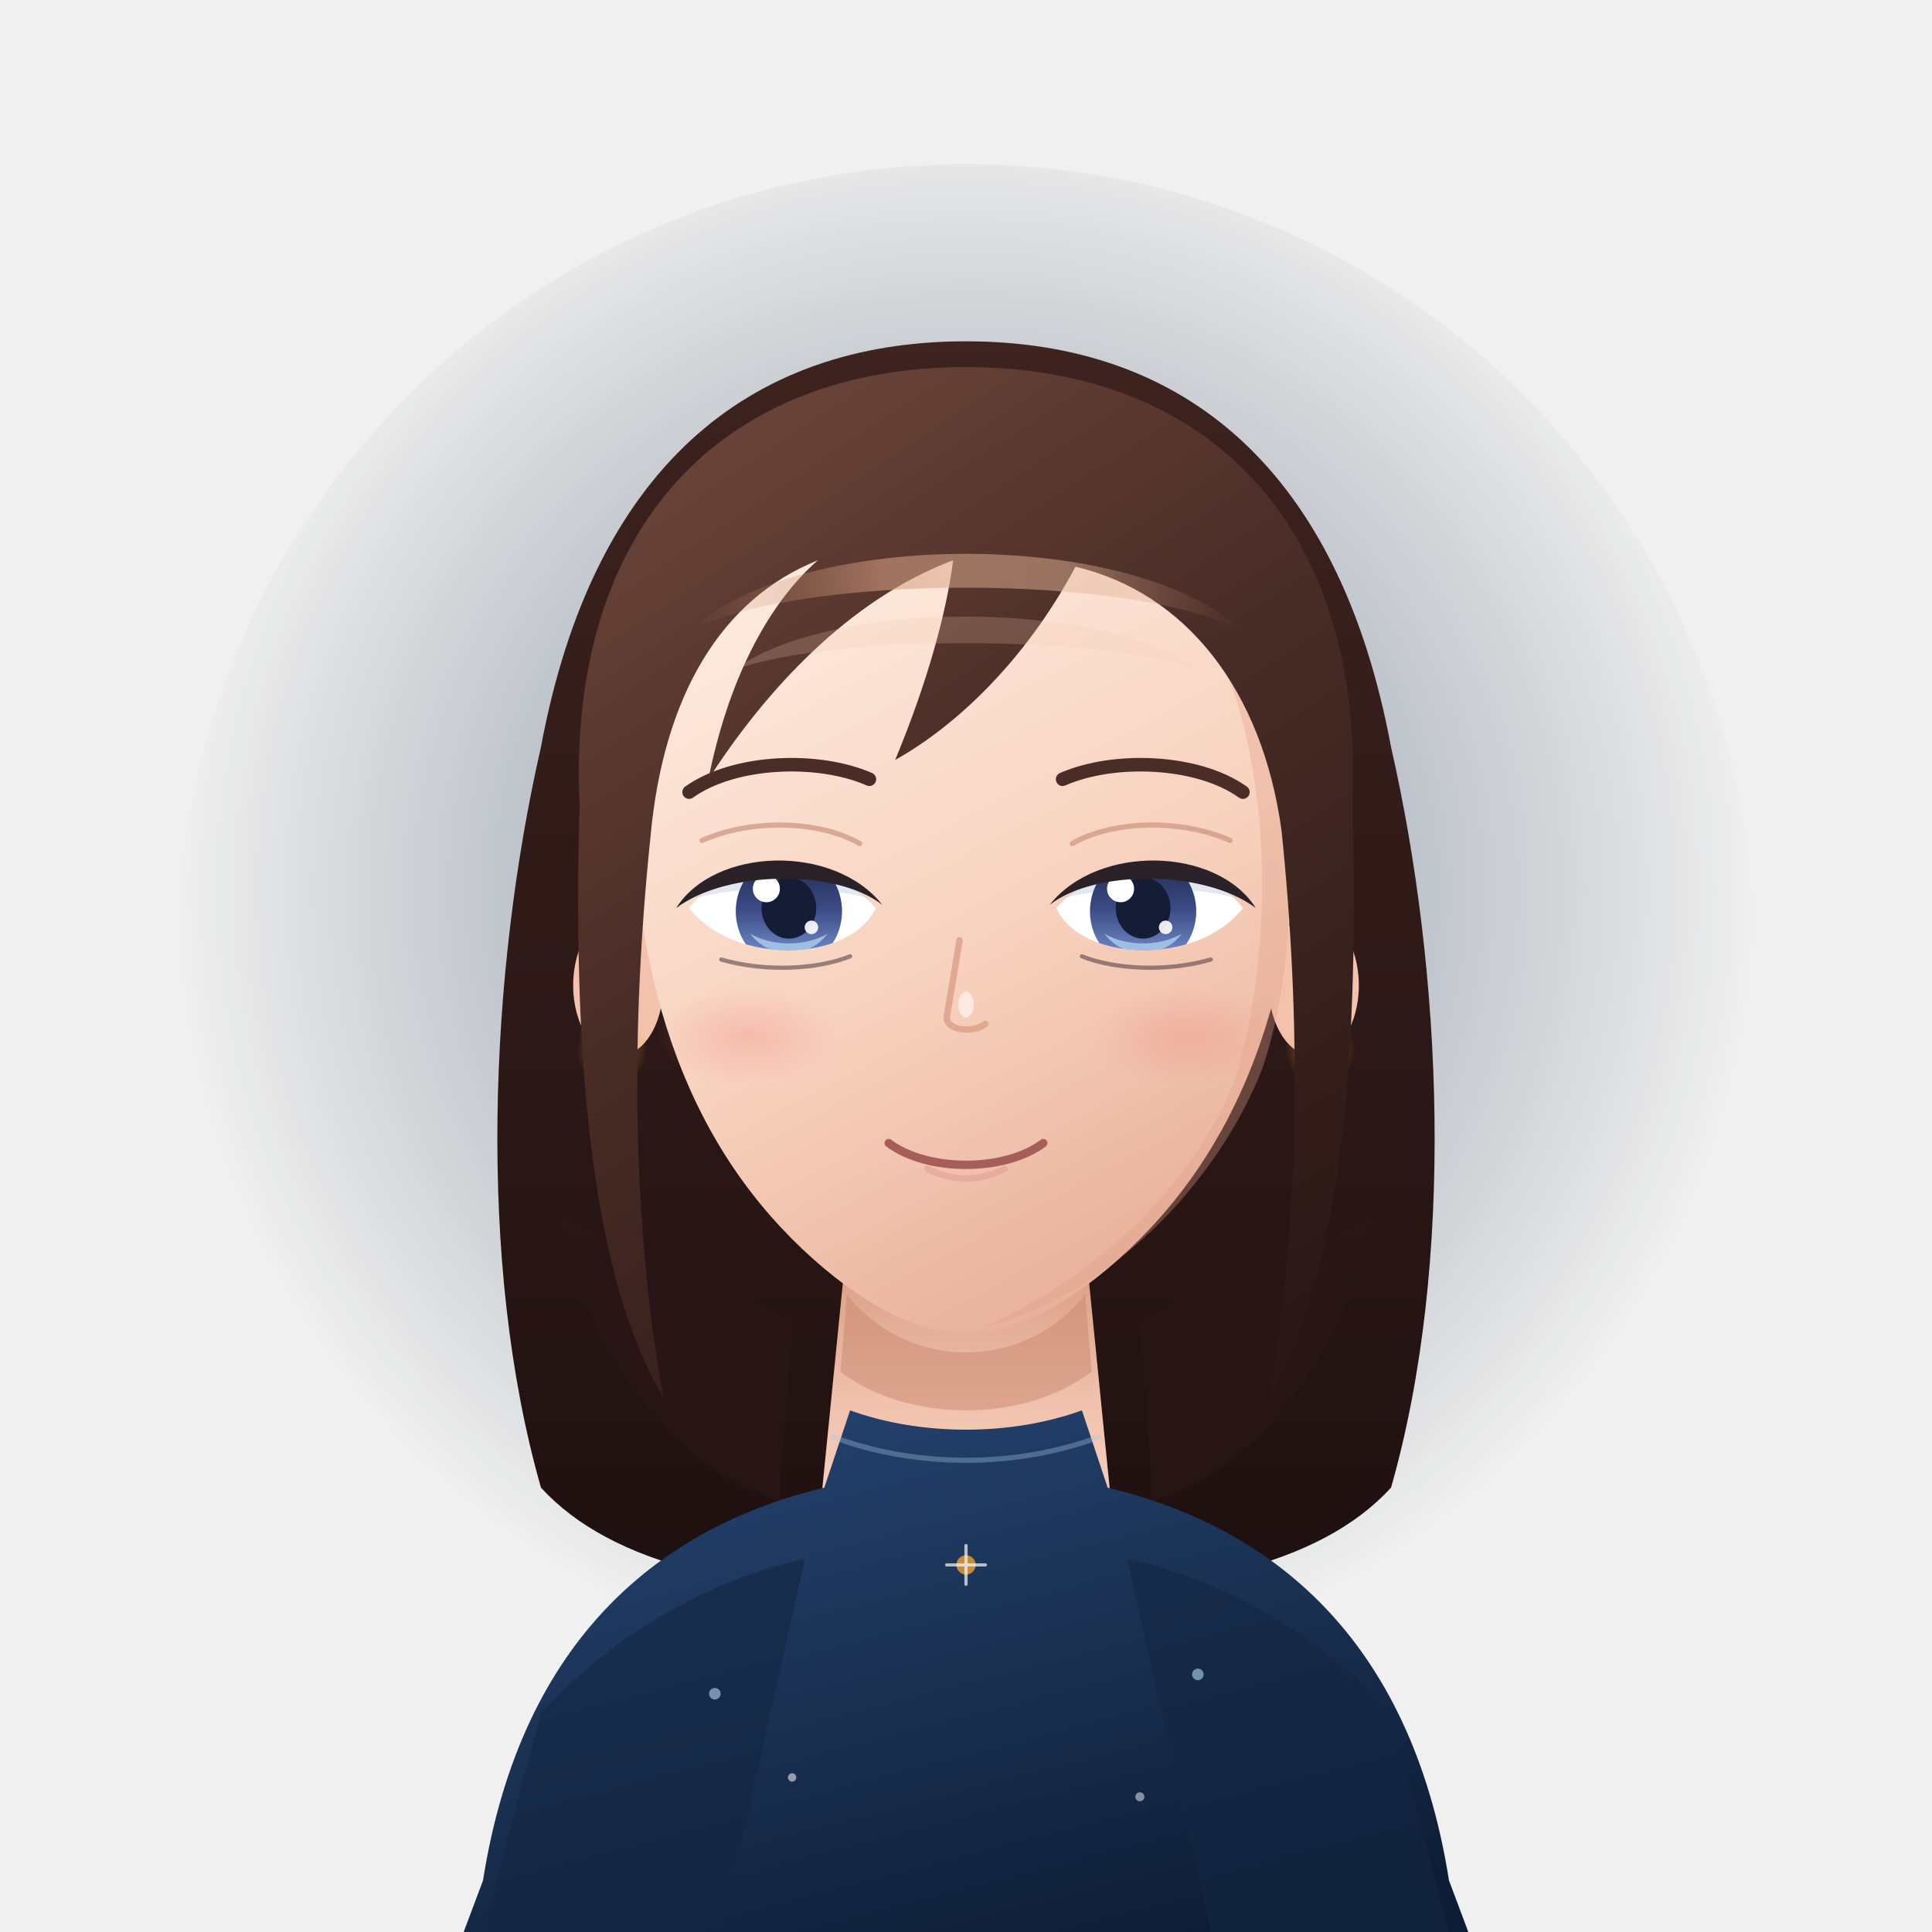
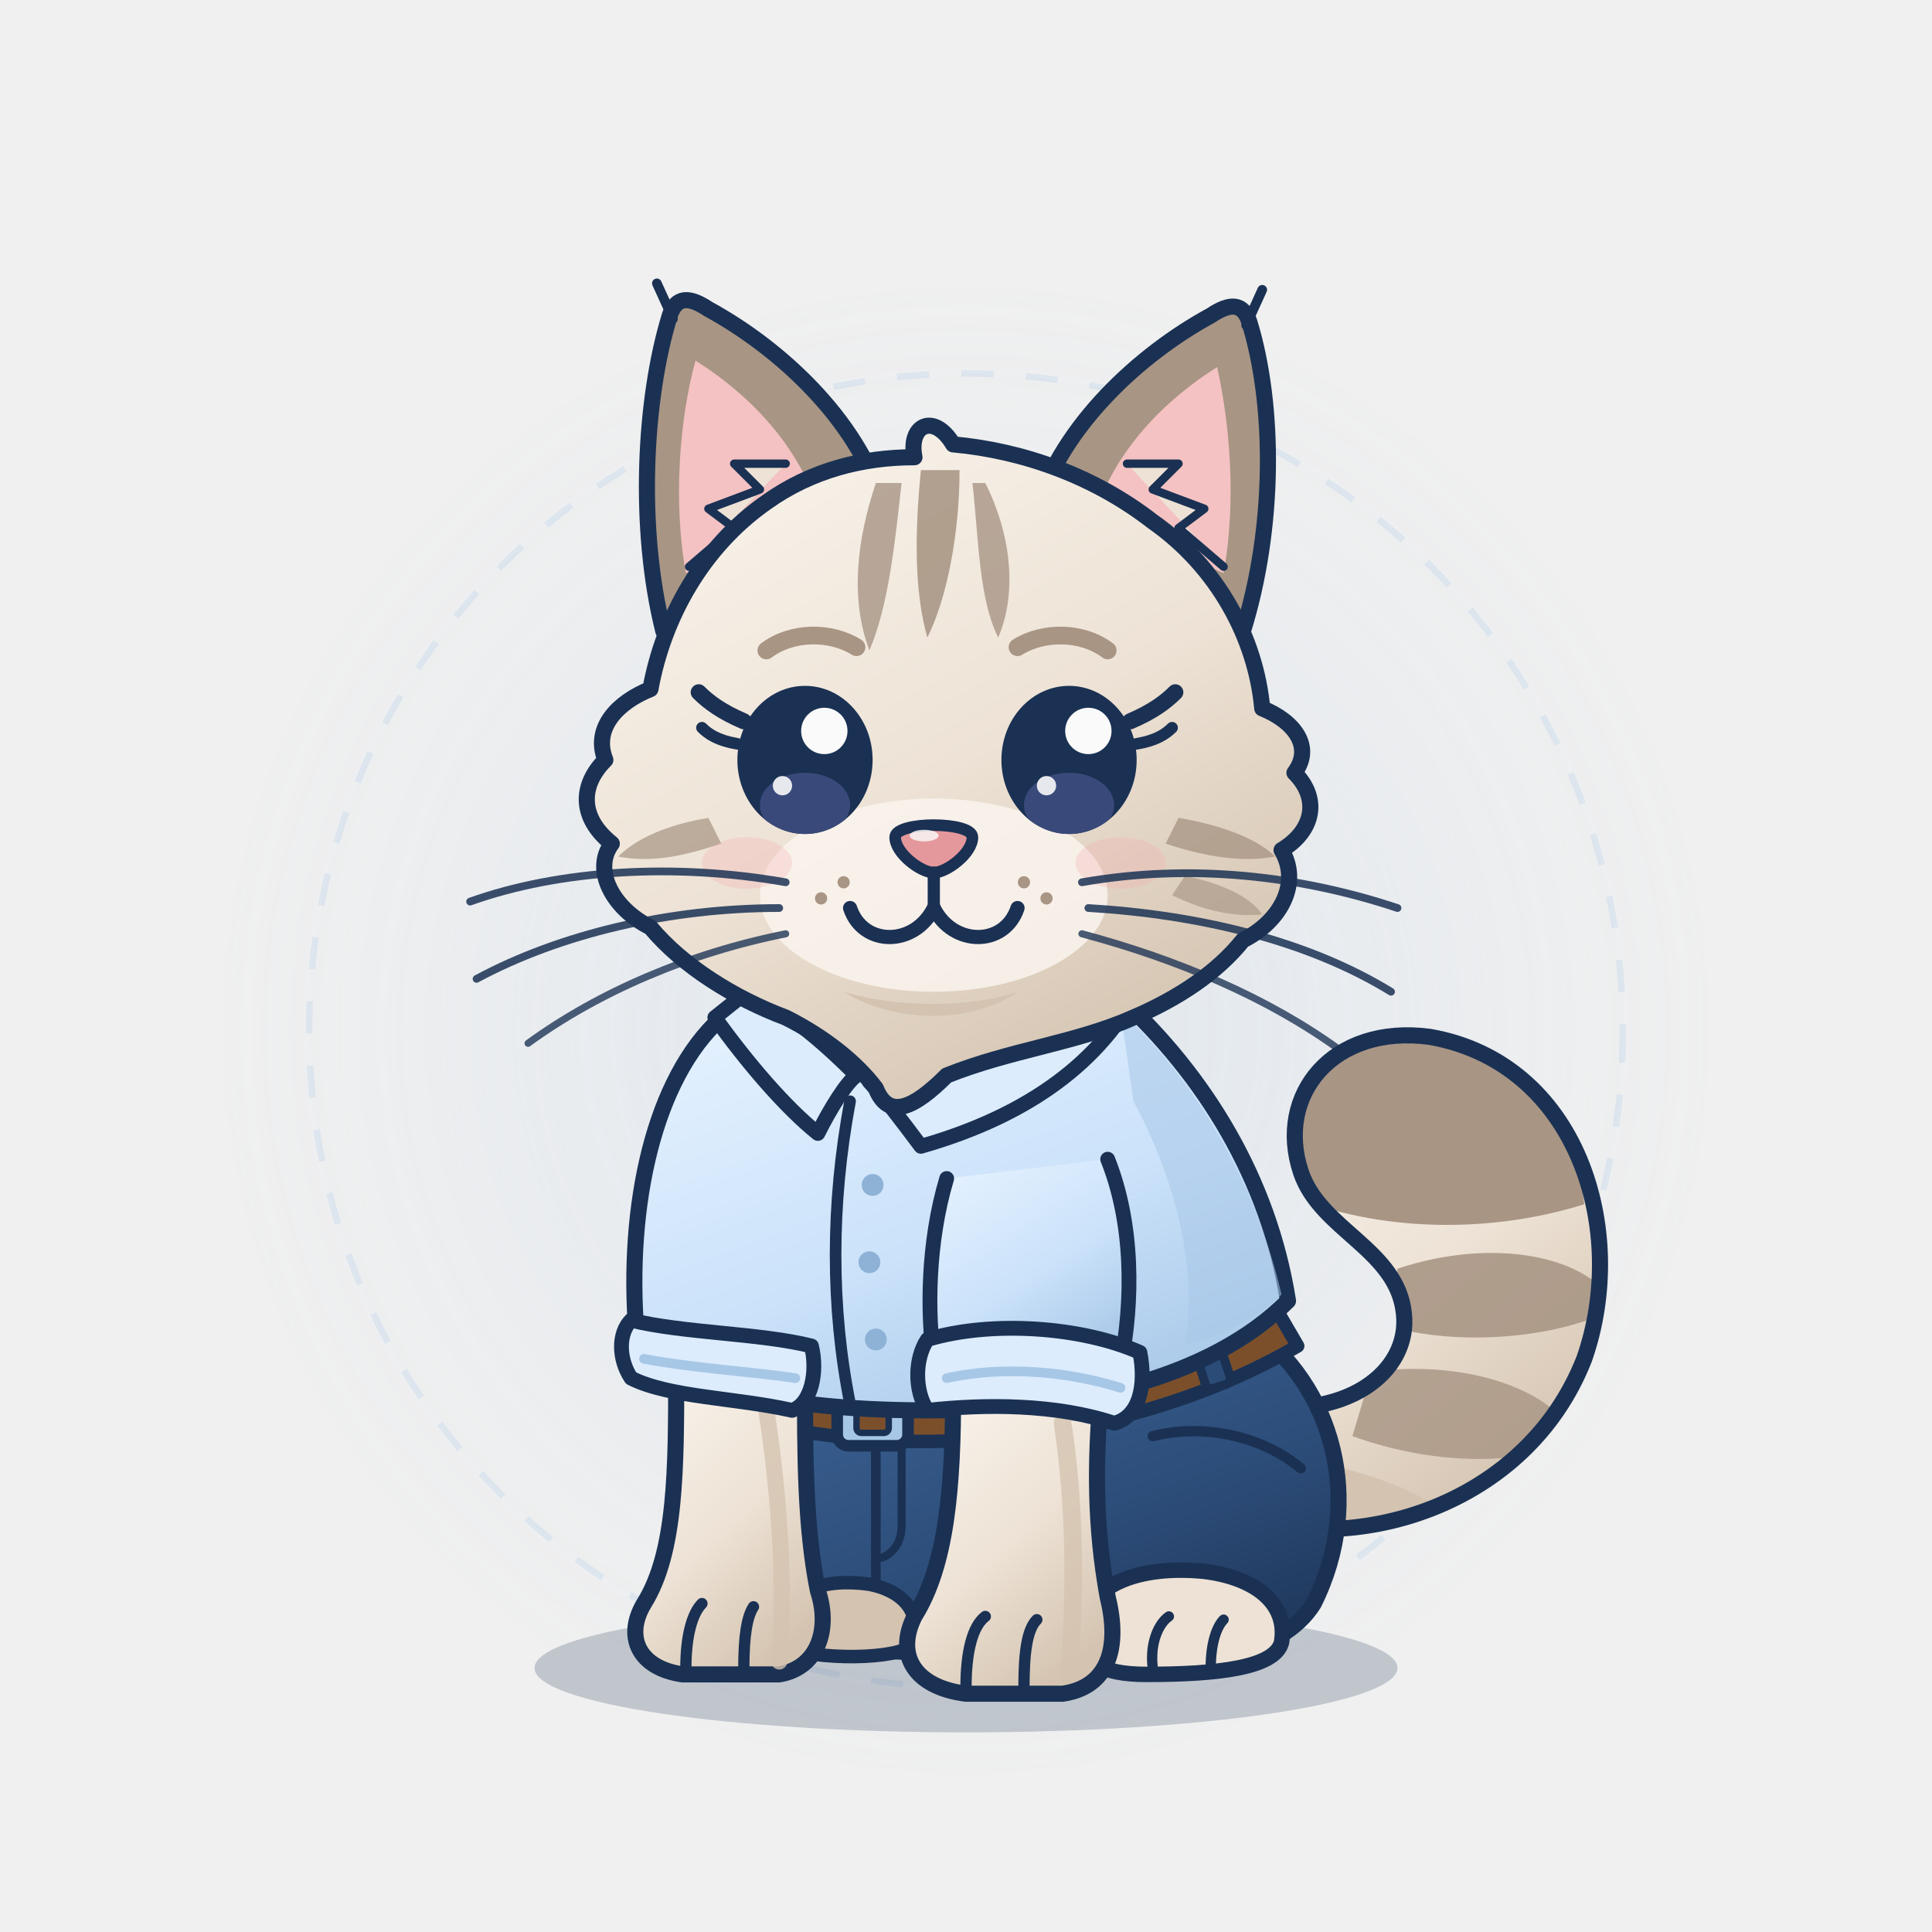
- <svg xmlns="http://www.w3.org/2000/svg" viewBox="0 0 600 600" width="600" height="600" role="img" aria-label="Emma AI Voice Coach Portrait">
+ <svg xmlns="http://www.w3.org/2000/svg" viewBox="0 0 600 600" width="600" height="600" role="img" aria-label="Emma — Fluffy Tabby Kitten Tutor">
  <defs>
-     <radialGradient id="emma-bg-glow" cx="50%" cy="46%" r="50%">
-       <stop offset="0%" stop-color="#2B4B7C" stop-opacity="0.52" />
-       <stop offset="58%" stop-color="#1A3153" stop-opacity="0.22" />
-       <stop offset="100%" stop-color="#091326" stop-opacity="0" />
+     <radialGradient id="emma-aura-grad" cx="50%" cy="50%" r="50%">
+       <stop offset="0%" stop-color="#A7C7E7" stop-opacity="0.34" />
+       <stop offset="68%" stop-color="#A7C7E7" stop-opacity="0.10" />
+       <stop offset="100%" stop-color="#A7C7E7" stop-opacity="0" />
    </radialGradient>
-     <linearGradient id="emma-skin" x1="35%" y1="12%" x2="68%" y2="95%">
-       <stop offset="0%" stop-color="#FDE9DC" />
-       <stop offset="56%" stop-color="#F7D0BC" />
-       <stop offset="100%" stop-color="#E8B19A" />
-     </linearGradient>
-     <linearGradient id="emma-neck-grad" x1="50%" y1="0%" x2="50%" y2="100%">
-       <stop offset="0%" stop-color="#DCA088" />
-       <stop offset="45%" stop-color="#F1C3AE" />
-       <stop offset="100%" stop-color="#F8D7C5" />
-     </linearGradient>
-     <radialGradient id="emma-blush" cx="50%" cy="50%" r="50%">
-       <stop offset="0%" stop-color="#F08B82" stop-opacity="0.34" />
-       <stop offset="100%" stop-color="#F08B82" stop-opacity="0" />
-     </radialGradient>
-     <linearGradient id="emma-hair-main" x1="25%" y1="0%" x2="75%" y2="100%">
-       <stop offset="0%" stop-color="#6B4439" />
-       <stop offset="42%" stop-color="#4A2D27" />
-       <stop offset="100%" stop-color="#2B1816" />
-     </linearGradient>
-     <linearGradient id="emma-hair-back-grad" x1="50%" y1="0%" x2="50%" y2="100%">
-       <stop offset="0%" stop-color="#3E231F" />
-       <stop offset="100%" stop-color="#1E1010" />
-     </linearGradient>
-     <linearGradient id="emma-hair-ribbon" x1="0%" y1="0%" x2="100%" y2="0%">
-       <stop offset="0%" stop-color="#B88267" stop-opacity="0" />
-       <stop offset="35%" stop-color="#D49E80" stop-opacity="0.58" />
-       <stop offset="68%" stop-color="#E6B89A" stop-opacity="0.48" />
-       <stop offset="100%" stop-color="#B88267" stop-opacity="0" />
-     </linearGradient>
-     <linearGradient id="emma-top-grad" x1="25%" y1="0%" x2="75%" y2="100%">
-       <stop offset="0%" stop-color="#24426E" />
-       <stop offset="48%" stop-color="#1A3153" />
-       <stop offset="100%" stop-color="#0E1D36" />
-     </linearGradient>
-     <linearGradient id="emma-iris-grad" x1="50%" y1="0%" x2="50%" y2="100%">
-       <stop offset="0%" stop-color="#1F274B" />
-       <stop offset="48%" stop-color="#3B4B85" />
-       <stop offset="82%" stop-color="#6980BE" />
-       <stop offset="100%" stop-color="#A7C7E7" />
-     </linearGradient>
-     <radialGradient id="emma-amber-glow" cx="50%" cy="50%" r="50%">
-       <stop offset="0%" stop-color="#E09B30" stop-opacity="0.72" />
+     <radialGradient id="emma-aura-amber" cx="50%" cy="50%" r="50%">
+       <stop offset="0%" stop-color="#E09B30" stop-opacity="0.36" />
+       <stop offset="68%" stop-color="#E09B30" stop-opacity="0.12" />
      <stop offset="100%" stop-color="#E09B30" stop-opacity="0" />
    </radialGradient>
-     <clipPath id="emma-left-eye-clip">
-       <path d="M214 282 C226 266, 258 266, 272 282 C264 299, 228 300, 214 282 Z" />
+     <linearGradient id="emma-fur-grad" x1="25%" y1="10%" x2="75%" y2="95%">
+       <stop offset="0%" stop-color="#F7F0E7" />
+       <stop offset="48%" stop-color="#EDE2D5" />
+       <stop offset="100%" stop-color="#D4C3B0" />
+     </linearGradient>
+     <linearGradient id="emma-tail-grad" x1="15%" y1="10%" x2="85%" y2="95%">
+       <stop offset="0%" stop-color="#A89584" />
+       <stop offset="50%" stop-color="#D4C3B0" />
+       <stop offset="100%" stop-color="#EDE2D5" />
+     </linearGradient>
+     <linearGradient id="emma-shirt-grad" x1="20%" y1="0%" x2="80%" y2="100%">
+       <stop offset="0%" stop-color="#E4F1FE" />
+       <stop offset="55%" stop-color="#CBE2FA" />
+       <stop offset="100%" stop-color="#A7C7E7" />
+     </linearGradient>
+     <linearGradient id="emma-jeans-grad" x1="20%" y1="0%" x2="85%" y2="100%">
+       <stop offset="0%" stop-color="#3B6294" />
+       <stop offset="60%" stop-color="#2C4C78" />
+       <stop offset="100%" stop-color="#1E3659" />
+     </linearGradient>
+     <clipPath id="emma-eye-left-clip">
+       <ellipse cx="250" cy="236" rx="21" ry="23" />
    </clipPath>
-     <clipPath id="emma-right-eye-clip">
-       <path d="M328 282 C342 266, 374 266, 386 282 C372 300, 336 299, 328 282 Z" />
+     <clipPath id="emma-eye-right-clip">
+       <ellipse cx="332" cy="236" rx="21" ry="23" />
+     </clipPath>
+     <clipPath id="emma-tail-clip">
+       <path d="M 382 470 C 420 484, 474 468, 492 422 C 506 382, 490 330, 444 322 C 414 318, 396 340, 404 364 C 410 382, 434 388, 436 408 C 438 426, 418 442, 386 436 Z" />
    </clipPath>
  </defs>
-   <g id="avatar-root">
-     <g id="bg-aura">
-       <circle cx="300" cy="296" r="245" fill="url(#emma-bg-glow)" />
-     </g>
-     <g id="hair-back">
-       <path d="M168 232 C152 302, 148 392, 168 462 C190 486, 232 496, 300 496 C368 496, 410 486, 432 462 C452 392, 448 302, 432 232 C416 146, 368 106, 300 106 C232 106, 184 146, 168 232 Z" fill="url(#emma-hair-back-grad)" />
-       <path d="M174 378 C184 424, 210 456, 242 466 L246 410 Z" fill="#2A1615" opacity="0.7" />
-       <path d="M426 378 C416 424, 390 456, 358 466 L354 410 Z" fill="#2A1615" opacity="0.7" />
-     </g>
-     <g id="torso-group">
-       <path d="M262 396 L338 396 L346 476 C330 492, 270 492, 254 476 Z" fill="url(#emma-neck-grad)" />
-       <g id="neck-shadow">
-         <path d="M263 402 C282 426, 318 426, 337 402 L339 426 C318 442, 282 442, 261 426 Z" fill="#C98872" opacity="0.52" />
-         <path d="M242 478 Q272 486 286 481" fill="none" stroke="#D99B84" stroke-width="2" stroke-linecap="round" opacity="0.5" />
-         <path d="M358 478 Q328 486 314 481" fill="none" stroke="#D99B84" stroke-width="2" stroke-linecap="round" opacity="0.5" />
-       </g>
-       <path d="M150 584 C162 508, 206 474, 256 462 L264 438 C286 446, 314 446, 336 438 L344 462 C394 474, 438 508, 450 584 L456 600 L144 600 Z" fill="url(#emma-top-grad)" />
-       <path d="M168 532 C194 504, 224 490, 250 484 L224 600 L150 600 Z" fill="#132642" opacity="0.58" />
-       <path d="M432 532 C406 504, 376 490, 350 484 L376 600 L450 600 Z" fill="#132642" opacity="0.58" />
-       <path d="M258 446 C284 456, 316 456, 342 446" fill="none" stroke="#A7C7E7" stroke-width="1.6" stroke-opacity="0.35" />
-       <g id="outfit-details">
-         <circle cx="222" cy="526" r="1.8" fill="#A7C7E7" opacity="0.65" />
-         <circle cx="246" cy="552" r="1.3" fill="#FAFAFA" opacity="0.55" />
-         <circle cx="372" cy="520" r="1.8" fill="#A7C7E7" opacity="0.65" />
-         <circle cx="354" cy="558" r="1.4" fill="#FAFAFA" opacity="0.5" />
-         <circle cx="300" cy="486" r="3" fill="#E09B30" opacity="0.85" />
-         <path d="M294 486 L306 486 M300 480 L300 492" stroke="#FAFAFA" stroke-width="1" stroke-linecap="round" opacity="0.7" />
-       </g>
-     </g>
-     <g id="head-group">
-       <g id="ears-accessories">
-         <ellipse cx="192" cy="306" rx="14" ry="22" fill="#F2C2AC" />
-         <path d="M192 294 C187 302, 187 312, 194 318" fill="none" stroke="#D99A82" stroke-width="2" stroke-linecap="round" />
-         <ellipse cx="408" cy="306" rx="14" ry="22" fill="#F2C2AC" />
-         <path d="M408 294 C413 302, 413 312, 406 318" fill="none" stroke="#D99A82" stroke-width="2" stroke-linecap="round" />
-         <circle cx="190" cy="326" r="11" fill="url(#emma-amber-glow)" />
-         <polygon points="190,318 192.4,323.6 198,326 192.4,328.4 190,334 187.6,328.4 182,326 187.6,323.6" fill="#E09B30" />
-         <circle cx="410" cy="326" r="11" fill="url(#emma-amber-glow)" />
-         <polygon points="410,318 412.4,323.6 418,326 412.4,328.4 410,334 407.6,328.4 402,326 407.6,323.6" fill="#E09B30" />
-       </g>
-       <g id="face-base">
-         <path d="M196 244 C194 176, 238 140, 300 140 C362 140, 406 176, 404 244 C403 314, 382 362, 344 394 C326 409, 312 414, 300 414 C288 414, 274 409, 256 394 C218 362, 197 314, 196 244 Z" fill="url(#emma-skin)" />
-         <path d="M368 186 C394 218, 398 286, 384 334 C372 366, 342 396, 306 412 C340 404, 376 372, 392 332 C406 290, 405 224, 368 186 Z" fill="#DF9E86" opacity="0.34" />
-         <ellipse cx="232" cy="322" rx="28" ry="15" fill="url(#emma-blush)" />
-         <ellipse cx="368" cy="322" rx="28" ry="15" fill="url(#emma-blush)" />
-         <path d="M298 292 L294 316 C294 320, 302 321, 306 318" fill="none" stroke="#D89882" stroke-width="2" stroke-linecap="round" opacity="0.72" />
-         <ellipse cx="300" cy="312" rx="2.4" ry="4" fill="#FFF7F2" opacity="0.65" />
-       </g>
-       <g id="eyes-group">
-         <g id="eye-left-sclera">
-           <path d="M214 282 C226 266, 258 266, 272 282 C264 299, 228 300, 214 282 Z" fill="#FFFFFF" />
-           <path d="M216 279 C228 269, 256 269, 270 279 C256 275, 228 275, 216 279 Z" fill="#CBD5E1" opacity="0.55" />
-         </g>
-         <g id="eye-right-sclera">
-           <path d="M328 282 C342 266, 374 266, 386 282 C372 300, 336 299, 328 282 Z" fill="#FFFFFF" />
-           <path d="M330 279 C344 269, 372 269, 384 279 C372 275, 344 275, 330 279 Z" fill="#CBD5E1" opacity="0.55" />
-         </g>
-         <g clip-path="url(#emma-left-eye-clip)">
-           <g id="eye-left-iris">
-             <ellipse cx="245" cy="283" rx="16.5" ry="17.5" fill="url(#emma-iris-grad)" />
-             <ellipse cx="245" cy="282" rx="8.5" ry="9.5" fill="#151C36" />
-             <path d="M233 290 C239 298, 251 298, 257 290 C250 294, 240 294, 233 290 Z" fill="#A7C7E7" opacity="0.88" />
-             <circle cx="238" cy="276" r="4.2" fill="#FFFFFF" />
-             <circle cx="252" cy="288" r="2.1" fill="#FFFFFF" opacity="0.9" />
+   <g id="bg-aura" transform="translate(0, 0)">
+     <circle id="aura-ambient" cx="300" cy="320" r="236" fill="url(#emma-aura-grad)" opacity="0.65" />
+     <circle id="aura-speaking" cx="300" cy="320" r="244" fill="url(#emma-aura-amber)" opacity="0" />
+     <circle id="aura-ring-1" cx="300" cy="320" r="204" fill="none" stroke="#A7C7E7" stroke-width="2" stroke-opacity="0.24" stroke-dasharray="10 10" />
+     <circle id="aura-ring-2" cx="300" cy="320" r="234" fill="none" stroke="#E09B30" stroke-width="1.8" stroke-opacity="0" />
+   </g>
+   <g id="ground-shadow" transform="translate(0, 0)">
+     <ellipse cx="300" cy="518" rx="134" ry="20" fill="#1A3153" opacity="0.22" />
+   </g>
+   <g id="tail-group" transform="rotate(0, 398, 468)">
+     <path d="M 382 470 C 420 484, 474 468, 492 422 C 506 382, 490 330, 444 322 C 414 318, 396 340, 404 364 C 410 382, 434 388, 436 408 C 438 426, 418 442, 386 436 Z" fill="url(#emma-fur-grad)" />
+     <g clip-path="url(#emma-tail-clip)">
+       <path d="M 394 314 C 446 312, 488 336, 492 374 C 460 384, 424 382, 398 370 Z" fill="#A89584" />
+       <path d="M 434 394 C 464 384, 494 390, 502 406 C 484 416, 452 418, 432 412 Z" fill="#A89584" opacity="0.88" />
+       <path d="M 426 426 C 456 422, 484 432, 490 448 C 468 456, 442 454, 420 446 Z" fill="#A89584" opacity="0.82" />
+       <path d="M 392 452 C 420 454, 446 464, 456 476 C 430 486, 404 480, 384 470 Z" fill="#D4C3B0" />
+     </g>
+     <path d="M 382 470 C 420 484, 474 468, 492 422 C 506 382, 490 330, 444 322 C 414 318, 396 340, 404 364 C 410 382, 434 388, 436 408 C 438 426, 418 442, 386 436 Z" fill="none" stroke="#1A3153" stroke-width="5" stroke-linecap="round" stroke-linejoin="round" />
+   </g>
+   <g id="character-body" transform="translate(0, 0)">
+     <g id="torso-uniform">
+       <path d="M 232 430 L 388 412 C 414 430, 424 466, 408 498 C 398 514, 372 518, 344 516 L 260 512 C 236 508, 224 482, 232 430 Z" fill="url(#emma-jeans-grad)" stroke="#1A3153" stroke-width="5" stroke-linecap="round" stroke-linejoin="round" />
+       <path d="M 340 448 C 330 468, 336 496, 356 510" fill="none" stroke="#1A3153" stroke-width="4.2" stroke-linecap="round" />
+       <path d="M 358 446 C 374 442, 392 446, 404 456" fill="none" stroke="#1A3153" stroke-width="3.2" stroke-linecap="round" />
+       <path d="M 272 448 L 272 496" fill="none" stroke="#1A3153" stroke-width="3" stroke-linecap="round" />
+       <path d="M 280 448 L 280 474 C 280 480, 276 484, 272 484" fill="none" stroke="#1A3153" stroke-width="2.5" stroke-linecap="round" />
+       <path d="M 336 508 C 336 492, 354 486, 374 488 C 390 490, 400 498, 398 510 C 396 518, 378 520, 356 520 C 342 520, 336 516, 336 508 Z" fill="#EDE2D5" stroke="#1A3153" stroke-width="4.8" stroke-linecap="round" stroke-linejoin="round" />
+       <path d="M 358 518 C 357 510, 360 504, 363 502" fill="none" stroke="#1A3153" stroke-width="3.2" stroke-linecap="round" />
+       <path d="M 376 518 C 376 510, 378 505, 380 503" fill="none" stroke="#1A3153" stroke-width="3.2" stroke-linecap="round" />
+       <path d="M 244 504 C 244 494, 256 490, 270 492 C 280 494, 286 500, 284 510 C 282 515, 258 516, 244 512 Z" fill="#D4C3B0" stroke="#1A3153" stroke-width="4.2" stroke-linejoin="round" />
+       <path d="M 232 426 C 276 440, 344 436, 396 406 L 403 418 C 348 450, 276 454, 230 440 Z" fill="#7C4F2B" stroke="#1A3153" stroke-width="4.2" stroke-linejoin="round" />
+       <rect x="242" y="427" width="8" height="17" rx="2" fill="#2C4C78" stroke="#1A3153" stroke-width="2.8" />
+       <rect x="372" y="414" width="8" height="17" rx="2" transform="rotate(-18 376 422)" fill="#2C4C78" stroke="#1A3153" stroke-width="2.8" />
+       <rect x="260" y="432" width="22" height="17" rx="3.5" fill="#A7C7E7" stroke="#1A3153" stroke-width="3.6" />
+       <rect x="266" y="436" width="10" height="9" rx="1.5" fill="#7C4F2B" stroke="#1A3153" stroke-width="2" />
+       <path d="M 222 318 C 202 338, 194 378, 198 418 C 214 432, 248 438, 288 438 C 334 438, 376 428, 400 404 C 394 366, 374 334, 348 310 Z" fill="url(#emma-shirt-grad)" stroke="#1A3153" stroke-width="5" stroke-linecap="round" stroke-linejoin="round" />
+       <path d="M 352 342 C 366 368, 372 396, 368 418 C 382 414, 392 408, 398 402 C 390 368, 372 336, 348 314 Z" fill="#A7C7E7" opacity="0.55" />
+       <path d="M 264 342 C 258 374, 258 406, 264 436" fill="none" stroke="#1A3153" stroke-width="3.6" stroke-linecap="round" />
+       <circle cx="271" cy="368" r="3.4" fill="#8EB2D6" />
+       <circle cx="270" cy="392" r="3.4" fill="#8EB2D6" />
+       <circle cx="272" cy="416" r="3.4" fill="#8EB2D6" />
+       <path d="M 222 316 C 232 330, 244 344, 254 352 C 258 344, 263 336, 266 334 C 254 322, 244 314, 232 308 Z" fill="#DCECFD" stroke="#1A3153" stroke-width="4.6" stroke-linejoin="round" />
+       <path d="M 352 310 C 338 334, 314 348, 286 356 C 280 348, 274 340, 270 336 C 296 328, 326 318, 342 302 Z" fill="#DCECFD" stroke="#1A3153" stroke-width="4.6" stroke-linejoin="round" />
+     </g>
+     <g id="left-paw" transform="translate(0, 0)">
+       <path d="M 210 426 C 210 456, 210 482, 200 498 C 194 508, 198 518, 212 520 L 242 520 C 254 518, 258 506, 254 494 C 250 474, 250 452, 250 428 Z" fill="url(#emma-fur-grad)" stroke="#1A3153" stroke-width="5" stroke-linecap="round" stroke-linejoin="round" />
+       <path d="M 238 438 C 242 464, 244 492, 242 516" fill="none" stroke="#D4C3B0" stroke-width="5" stroke-linecap="round" opacity="0.8" />
+       <path d="M 213 518 C 213 508, 215 501, 218 498" fill="none" stroke="#1A3153" stroke-width="3.5" stroke-linecap="round" />
+       <path d="M 231 518 C 231 508, 232 502, 234 499" fill="none" stroke="#1A3153" stroke-width="3.5" stroke-linecap="round" />
+       <path d="M 196 410 C 212 414, 236 414, 252 418 C 254 426, 252 436, 246 438 C 228 434, 208 434, 196 428 C 192 422, 192 414, 196 410 Z" fill="#DCECFD" stroke="#1A3153" stroke-width="4.6" stroke-linejoin="round" />
+       <path d="M 200 422 C 216 425, 234 426, 247 428" fill="none" stroke="#A7C7E7" stroke-width="3" stroke-linecap="round" />
+     </g>
+     <g id="right-paw" transform="translate(0, 0)">
+       <path d="M 294 366 C 288 386, 288 408, 290 422 L 348 424 C 352 404, 352 380, 344 360" fill="url(#emma-shirt-grad)" stroke="#1A3153" stroke-width="4.6" stroke-linecap="round" stroke-linejoin="round" />
+       <path d="M 296 432 C 296 462, 294 486, 284 502 C 278 514, 284 524, 300 526 L 330 526 C 344 524, 348 512, 344 496 C 340 474, 340 454, 342 432 Z" fill="url(#emma-fur-grad)" stroke="#1A3153" stroke-width="5" stroke-linecap="round" stroke-linejoin="round" />
+       <path d="M 330 442 C 334 468, 334 496, 332 520" fill="none" stroke="#D4C3B0" stroke-width="5.5" stroke-linecap="round" opacity="0.8" />
+       <path d="M 300 524 C 300 513, 302 505, 306 502" fill="none" stroke="#1A3153" stroke-width="3.5" stroke-linecap="round" />
+       <path d="M 318 524 C 318 513, 319 506, 322 503" fill="none" stroke="#1A3153" stroke-width="3.5" stroke-linecap="round" />
+       <path d="M 288 416 C 308 410, 336 412, 354 420 C 356 430, 354 440, 346 442 C 328 436, 306 436, 288 438 C 284 432, 284 422, 288 416 Z" fill="#DCECFD" stroke="#1A3153" stroke-width="4.6" stroke-linejoin="round" />
+       <path d="M 294 428 C 312 424, 332 426, 348 431" fill="none" stroke="#A7C7E7" stroke-width="3" stroke-linecap="round" />
+     </g>
+     <g id="head-group" transform="rotate(0, 300, 328)">
+       <g id="ear-left" transform="rotate(0, 226, 178)">
+         <path d="M 206 196 C 198 164, 200 124, 208 98 C 210 92, 214 92, 220 96 C 242 108, 266 130, 274 156 L 250 198 Z" fill="#A89584" stroke="#1A3153" stroke-width="5" stroke-linecap="round" stroke-linejoin="round" />
+         <path d="M 209 99 L 204 88" stroke="#1A3153" stroke-width="3" stroke-linecap="round" />
+         <path d="M 213 178 C 209 156, 211 130, 216 112 C 232 122, 248 138, 254 158 Z" fill="#F4C2C2" />
+         <path d="M 214 176 L 228 164 L 220 158 L 236 152 L 228 144 L 244 144" fill="#EDE2D5" stroke="#1A3153" stroke-width="2.6" stroke-linecap="round" stroke-linejoin="round" />
+       </g>
+       <g id="ear-right" transform="rotate(0, 374, 178)">
+         <path d="M 386 196 C 396 164, 396 126, 388 100 C 386 94, 382 94, 376 98 C 354 110, 330 132, 322 158 L 346 198 Z" fill="#A89584" stroke="#1A3153" stroke-width="5" stroke-linecap="round" stroke-linejoin="round" />
+         <path d="M 387 101 L 392 90" stroke="#1A3153" stroke-width="3" stroke-linecap="round" />
+         <path d="M 380 178 C 384 156, 382 132, 378 114 C 362 124, 346 140, 340 160 Z" fill="#F4C2C2" />
+         <path d="M 380 176 L 366 164 L 374 158 L 358 152 L 366 144 L 350 144" fill="#EDE2D5" stroke="#1A3153" stroke-width="2.6" stroke-linecap="round" stroke-linejoin="round" />
+       </g>
+       <g id="face-base" transform="translate(0, 0)">
+         <path d="M 284 142 C 282 132, 290 128, 296 138 C 318 140, 340 148, 358 162 C 378 176, 390 198, 392 220 C 402 224, 408 232, 402 240 C 410 248, 408 258, 398 264 C 404 274, 398 286, 386 292 C 378 302, 366 310, 352 316 C 334 324, 314 326, 294 334 C 284 344, 276 348, 272 338 C 266 330, 256 322, 244 316 C 228 310, 212 300, 202 288 C 190 282, 184 270, 190 262 C 180 254, 180 244, 188 236 C 184 226, 192 218, 202 214 C 206 192, 218 170, 238 156 C 252 146, 268 142, 284 142 Z" fill="url(#emma-fur-grad)" stroke="#1A3153" stroke-width="5" stroke-linecap="round" stroke-linejoin="round" />
+         <path d="M 286 146 C 284 166, 284 184, 288 198 C 294 186, 298 166, 298 146 Z" fill="#A89584" opacity="0.88" />
+         <path d="M 272 150 C 266 168, 264 186, 270 202 C 276 188, 278 168, 280 150 Z" fill="#A89584" opacity="0.80" />
+         <path d="M 306 150 C 314 166, 316 184, 310 198 C 304 186, 304 168, 302 150 Z" fill="#A89584" opacity="0.80" />
+         <path d="M 366 254 C 378 256, 390 260, 396 266 C 386 268, 374 266, 362 262 Z" fill="#A89584" opacity="0.78" />
+         <path d="M 368 272 C 378 274, 388 278, 392 284 C 382 285, 372 282, 364 278 Z" fill="#A89584" opacity="0.65" />
+         <path d="M 220 254 C 208 256, 198 260, 192 266 C 202 268, 212 266, 224 262 Z" fill="#A89584" opacity="0.72" />
+         <ellipse cx="290" cy="278" rx="54" ry="30" fill="#FAF5EE" opacity="0.85" />
+         <path d="M 262 308 C 278 318, 302 318, 316 308 C 302 313, 278 313, 262 308 Z" fill="#D4C3B0" />
+         <ellipse id="cheek-blush-left" cx="232" cy="268" rx="14" ry="8" fill="#F4A8AE" opacity="0.28" />
+         <ellipse id="cheek-blush-right" cx="348" cy="268" rx="14" ry="8" fill="#F4A8AE" opacity="0.28" />
+         <path d="M 278 260 C 278 255, 302 255, 302 260 C 302 265, 294 271, 290 271 C 286 271, 278 265, 278 260 Z" fill="#E5989B" stroke="#1A3153" stroke-width="3.6" stroke-linejoin="round" />
+         <ellipse cx="287" cy="259.5" rx="4.5" ry="1.8" fill="#FAFAFA" opacity="0.82" />
+         <path d="M 290 271 L 290 282" stroke="#1A3153" stroke-width="3.8" stroke-linecap="round" />
+         <circle cx="262" cy="274" r="1.9" fill="#A89584" />
+         <circle cx="255" cy="279" r="1.9" fill="#A89584" />
+         <circle cx="264" cy="282" r="1.9" fill="#A89584" />
+         <circle cx="318" cy="274" r="1.9" fill="#A89584" />
+         <circle cx="325" cy="279" r="1.9" fill="#A89584" />
+         <circle cx="316" cy="282" r="1.9" fill="#A89584" />
+       </g>
+       <g id="whiskers-left" transform="rotate(0, 228, 286)">
+         <path d="M 244 274 C 210 268, 174 270, 146 280" fill="none" stroke="#1A3153" stroke-width="2.4" stroke-linecap="round" opacity="0.85" />
+         <path d="M 242 282 C 208 282, 174 290, 148 304" fill="none" stroke="#1A3153" stroke-width="2.4" stroke-linecap="round" opacity="0.85" />
+         <path d="M 244 290 C 214 296, 186 308, 164 324" fill="none" stroke="#1A3153" stroke-width="2.2" stroke-linecap="round" opacity="0.78" />
+       </g>
+       <g id="whiskers-right" transform="rotate(0, 372, 286)">
+         <path d="M 336 274 C 370 268, 404 272, 434 282" fill="none" stroke="#1A3153" stroke-width="2.4" stroke-linecap="round" opacity="0.85" />
+         <path d="M 338 282 C 372 284, 406 292, 432 308" fill="none" stroke="#1A3153" stroke-width="2.4" stroke-linecap="round" opacity="0.85" />
+         <path d="M 336 290 C 366 298, 394 310, 416 326" fill="none" stroke="#1A3153" stroke-width="2.2" stroke-linecap="round" opacity="0.78" />
+       </g>
+       <g id="eyebrows-left" transform="translate(0, 0)">
+         <path d="M 238 202 C 246 196, 258 196, 266 201" fill="none" stroke="#A89584" stroke-width="5.5" stroke-linecap="round" />
+       </g>
+       <g id="eyebrows-right" transform="translate(0, 0)">
+         <path d="M 316 201 C 324 196, 336 196, 344 202" fill="none" stroke="#A89584" stroke-width="5.5" stroke-linecap="round" />
+       </g>
+       <g id="eyes-open" opacity="1">
+         <path d="M 231 224 C 224 221, 220 218, 217 215" fill="none" stroke="#1A3153" stroke-width="5" stroke-linecap="round" />
+         <path d="M 229 231 C 223 230, 220 228, 218 226" fill="none" stroke="#1A3153" stroke-width="3.6" stroke-linecap="round" />
+         <ellipse cx="250" cy="236" rx="21" ry="23" fill="#1A3153" />
+         <g clip-path="url(#emma-eye-left-clip)">
+           <g id="eye-left-iris" transform="translate(0, 0)">
+             <ellipse cx="250" cy="250" rx="14" ry="10" fill="#394A7A" />
+             <circle cx="256" cy="227" r="7.2" fill="#FAFAFA" />
+             <circle cx="243" cy="244" r="3" fill="#FAFAFA" opacity="0.9" />
          </g>
        </g>
-         <g clip-path="url(#emma-right-eye-clip)">
-           <g id="eye-right-iris">
-             <ellipse cx="355" cy="283" rx="16.5" ry="17.5" fill="url(#emma-iris-grad)" />
-             <ellipse cx="355" cy="282" rx="8.5" ry="9.5" fill="#151C36" />
-             <path d="M343 290 C349 298, 361 298, 367 290 C360 294, 350 294, 343 290 Z" fill="#A7C7E7" opacity="0.88" />
-             <circle cx="348" cy="276" r="4.2" fill="#FFFFFF" />
-             <circle cx="362" cy="288" r="2.1" fill="#FFFFFF" opacity="0.9" />
+         <path d="M 351 224 C 358 221, 362 218, 365 215" fill="none" stroke="#1A3153" stroke-width="5" stroke-linecap="round" />
+         <path d="M 353 231 C 359 230, 362 228, 364 226" fill="none" stroke="#1A3153" stroke-width="3.6" stroke-linecap="round" />
+         <ellipse cx="332" cy="236" rx="21" ry="23" fill="#1A3153" />
+         <g clip-path="url(#emma-eye-right-clip)">
+           <g id="eye-right-iris" transform="translate(0, 0)">
+             <ellipse cx="332" cy="250" rx="14" ry="10" fill="#394A7A" />
+             <circle cx="338" cy="227" r="7.2" fill="#FAFAFA" />
+             <circle cx="325" cy="244" r="3" fill="#FAFAFA" opacity="0.9" />
          </g>
        </g>
-         <g id="eyelids-open" opacity="1">
-           <path d="M210 282 C222 263, 259 262, 274 281 C260 270, 226 270, 210 282 Z" fill="#2B2129" />
-           <path d="M218 261 C234 254, 255 255, 267 262" fill="none" stroke="#C88E7A" stroke-width="1.6" stroke-linecap="round" opacity="0.65" />
-           <path d="M224 298 C238 302, 254 301, 264 297" fill="none" stroke="#4A343B" stroke-width="1.3" stroke-linecap="round" opacity="0.55" />
-           <path d="M390 282 C378 263, 341 262, 326 281 C340 270, 374 270, 390 282 Z" fill="#2B2129" />
-           <path d="M382 261 C366 254, 345 255, 333 262" fill="none" stroke="#C88E7A" stroke-width="1.6" stroke-linecap="round" opacity="0.65" />
-           <path d="M376 298 C362 302, 346 301, 336 297" fill="none" stroke="#4A343B" stroke-width="1.3" stroke-linecap="round" opacity="0.55" />
-         </g>
-         <g id="eyelids-relaxed" opacity="0">
-           <path d="M210 281 C224 270, 258 270, 274 281 L274 265 L210 265 Z" fill="#F6CEBA" />
-           <path d="M210 281 C224 272, 258 272, 274 281" fill="none" stroke="#2B2129" stroke-width="4" stroke-linecap="round" />
-           <path d="M326 281 C342 270, 376 270, 390 281 L390 265 L326 265 Z" fill="#F6CEBA" />
-           <path d="M326 281 C342 272, 376 272, 390 281" fill="none" stroke="#2B2129" stroke-width="4" stroke-linecap="round" />
-         </g>
-         <g id="eyelids-blink" opacity="0">
-           <rect x="208" y="262" width="72" height="42" rx="16" fill="#F7D0BC" />
-           <path d="M213 286 C228 294, 256 294, 272 285" fill="none" stroke="#2B2129" stroke-width="3.6" stroke-linecap="round" />
-           <rect x="320" y="262" width="72" height="42" rx="16" fill="#F7D0BC" />
-           <path d="M328 285 C344 294, 372 294, 387 286" fill="none" stroke="#2B2129" stroke-width="3.6" stroke-linecap="round" />
-         </g>
-       </g>
-       <g id="eyebrows-left">
-         <path d="M214 246 C228 236, 254 235, 270 242" fill="none" stroke="#4A2D27" stroke-width="4.2" stroke-linecap="round" />
-       </g>
-       <g id="eyebrows-right">
-         <path d="M330 242 C346 235, 372 236, 386 246" fill="none" stroke="#4A2D27" stroke-width="4.2" stroke-linecap="round" />
+       </g>
+       <g id="eyes-blink" opacity="0">
+         <path d="M 228 237 C 238 245, 260 245, 270 237" fill="none" stroke="#1A3153" stroke-width="5.5" stroke-linecap="round" />
+         <path d="M 228 237 L 220 232" stroke="#1A3153" stroke-width="3.8" stroke-linecap="round" />
+         <path d="M 312 237 C 322 245, 344 245, 354 237" fill="none" stroke="#1A3153" stroke-width="5.5" stroke-linecap="round" />
+         <path d="M 354 237 L 362 232" stroke="#1A3153" stroke-width="3.8" stroke-linecap="round" />
+       </g>
+       <g id="eyes-happy" opacity="0">
+         <path d="M 230 241 C 240 224, 258 224, 268 241" fill="none" stroke="#1A3153" stroke-width="6" stroke-linecap="round" />
+         <path d="M 314 241 C 324 224, 342 224, 352 241" fill="none" stroke="#1A3153" stroke-width="6" stroke-linecap="round" />
      </g>
      <g id="mouth-visemes">
        <g id="mouth-rest" opacity="1">
-           <path d="M276 355 C288 364, 312 364, 324 355" fill="none" stroke="#A65E58" stroke-width="2.6" stroke-linecap="round" />
-           <path d="M288 363 C296 367, 304 367, 312 363" fill="none" stroke="#E5A296" stroke-width="2" stroke-linecap="round" opacity="0.65" />
+           <path d="M 264 282 C 268 294, 284 294, 290 282 C 296 294, 312 294, 316 282" fill="none" stroke="#1A3153" stroke-width="4.4" stroke-linecap="round" stroke-linejoin="round" />
        </g>
        <g id="mouth-parted" opacity="0">
-           <path d="M278 354 C290 349, 310 349, 322 354 C314 364, 286 364, 278 354 Z" fill="#C46B68" />
-           <path d="M285 354 C294 352, 306 352, 315 354 C308 358, 292 358, 285 354 Z" fill="#FFFFFF" />
-           <ellipse cx="300" cy="362" rx="7" ry="1.8" fill="#FFF0EC" opacity="0.55" />
+           <ellipse cx="290" cy="291" rx="8" ry="4.8" fill="#3D1D2B" stroke="#1A3153" stroke-width="3" />
+           <path d="M 265 282 C 269 292, 284 292, 290 282 C 296 292, 311 292, 315 282" fill="none" stroke="#1A3153" stroke-width="4.4" stroke-linecap="round" stroke-linejoin="round" />
        </g>
        <g id="mouth-open-sm" opacity="0">
-           <path d="M276 353 C290 348, 310 348, 324 353 C316 368, 284 368, 276 353 Z" fill="#8E3B42" />
-           <path d="M283 353 C294 351, 306 351, 317 353 L314 358 L286 358 Z" fill="#FFFFFF" />
-           <path d="M288 364 C296 361, 304 361, 312 364" fill="#D97474" opacity="0.8" />
+           <path d="M 275 287 C 277 302, 303 302, 305 287 Z" fill="#3D1D2B" stroke="#1A3153" stroke-width="3.6" stroke-linejoin="round" />
+           <ellipse cx="290" cy="297" rx="8" ry="3.5" fill="#F29DA5" />
+           <path d="M 264 281 C 268 292, 284 292, 290 282 C 296 292, 312 292, 316 281" fill="none" stroke="#1A3153" stroke-width="4.4" stroke-linecap="round" stroke-linejoin="round" />
        </g>
        <g id="mouth-open-md" opacity="0">
-           <path d="M275 351 C290 346, 310 346, 325 351 C321 374, 279 374, 275 351 Z" fill="#7D2F38" />
-           <path d="M282 351 C294 349, 306 349, 318 351 L315 357 L285 357 Z" fill="#FFFFFF" />
-           <ellipse cx="300" cy="369" rx="13" ry="5" fill="#D66D70" />
+           <path d="M 272 286 C 274 309, 306 309, 308 286 Z" fill="#3D1D2B" stroke="#1A3153" stroke-width="3.8" stroke-linejoin="round" />
+           <path d="M 279 301 C 284 296, 296 296, 301 301 C 296 306, 284 306, 279 301 Z" fill="#F29DA5" />
+           <path d="M 263 280 C 268 291, 284 291, 290 281 C 296 291, 312 291, 317 280" fill="none" stroke="#1A3153" stroke-width="4.4" stroke-linecap="round" stroke-linejoin="round" />
        </g>
        <g id="mouth-open-lg" opacity="0">
-           <path d="M274 349 C290 343, 310 343, 326 349 C324 381, 276 381, 274 349 Z" fill="#6B2530" />
-           <path d="M281 349 C294 347, 306 347, 319 349 L316 356 L284 356 Z" fill="#FFFFFF" />
-           <ellipse cx="300" cy="373" rx="15" ry="6.5" fill="#D4666B" />
+           <path d="M 269 285 C 271 314, 309 314, 311 285 Z" fill="#3D1D2B" stroke="#1A3153" stroke-width="4" stroke-linejoin="round" />
+           <path d="M 276 302 C 283 295, 297 295, 304 302 C 298 310, 282 310, 276 302 Z" fill="#F29DA5" />
+           <path d="M 261 279 C 267 290, 284 290, 290 280 C 296 290, 313 290, 319 279" fill="none" stroke="#1A3153" stroke-width="4.4" stroke-linecap="round" stroke-linejoin="round" />
        </g>
        <g id="mouth-smile" opacity="0">
-           <path d="M272 351 C286 370, 314 370, 328 351 C314 358, 286 358, 272 351 Z" fill="#FFFFFF" />
-           <path d="M272 351 C286 371, 314 371, 328 351" fill="none" stroke="#A65E58" stroke-width="2.4" stroke-linecap="round" />
-           <path d="M275 351 C290 356, 310 356, 325 351" fill="none" stroke="#C4726C" stroke-width="1.6" stroke-linecap="round" />
-         </g>
-       </g>
-       <g id="hair-front-bangs">
-         <path d="M180 250 C176 164, 224 114, 300 114 C376 114, 424 164, 420 250 C422 320, 418 394, 394 434 C404 378, 404 316, 398 258 C392 214, 368 184, 334 176 C318 206, 296 226, 278 236 C288 212, 294 190, 296 174 C264 186, 238 214, 220 242 C226 212, 238 188, 254 174 C224 186, 206 216, 202 260 C196 318, 196 378, 206 434 C182 394, 178 320, 180 250 Z" fill="url(#emma-hair-main)" />
-         <path d="M214 196 C248 164, 352 164, 386 196 C352 178, 248 178, 214 196 Z" fill="url(#emma-hair-ribbon)" />
-         <path d="M228 208 C258 186, 342 186, 372 208 C342 197, 258 197, 228 208 Z" fill="#F2C8AE" opacity="0.22" />
+           <path d="M 274 287 C 278 306, 302 306, 306 287 Z" fill="#F29DA5" stroke="#1A3153" stroke-width="3.8" stroke-linejoin="round" />
+           <path d="M 260 280 C 266 294, 284 294, 290 282 C 296 294, 314 294, 320 280" fill="none" stroke="#1A3153" stroke-width="4.6" stroke-linecap="round" stroke-linejoin="round" />
+         </g>
      </g>
    </g>
  </g>
</svg>
